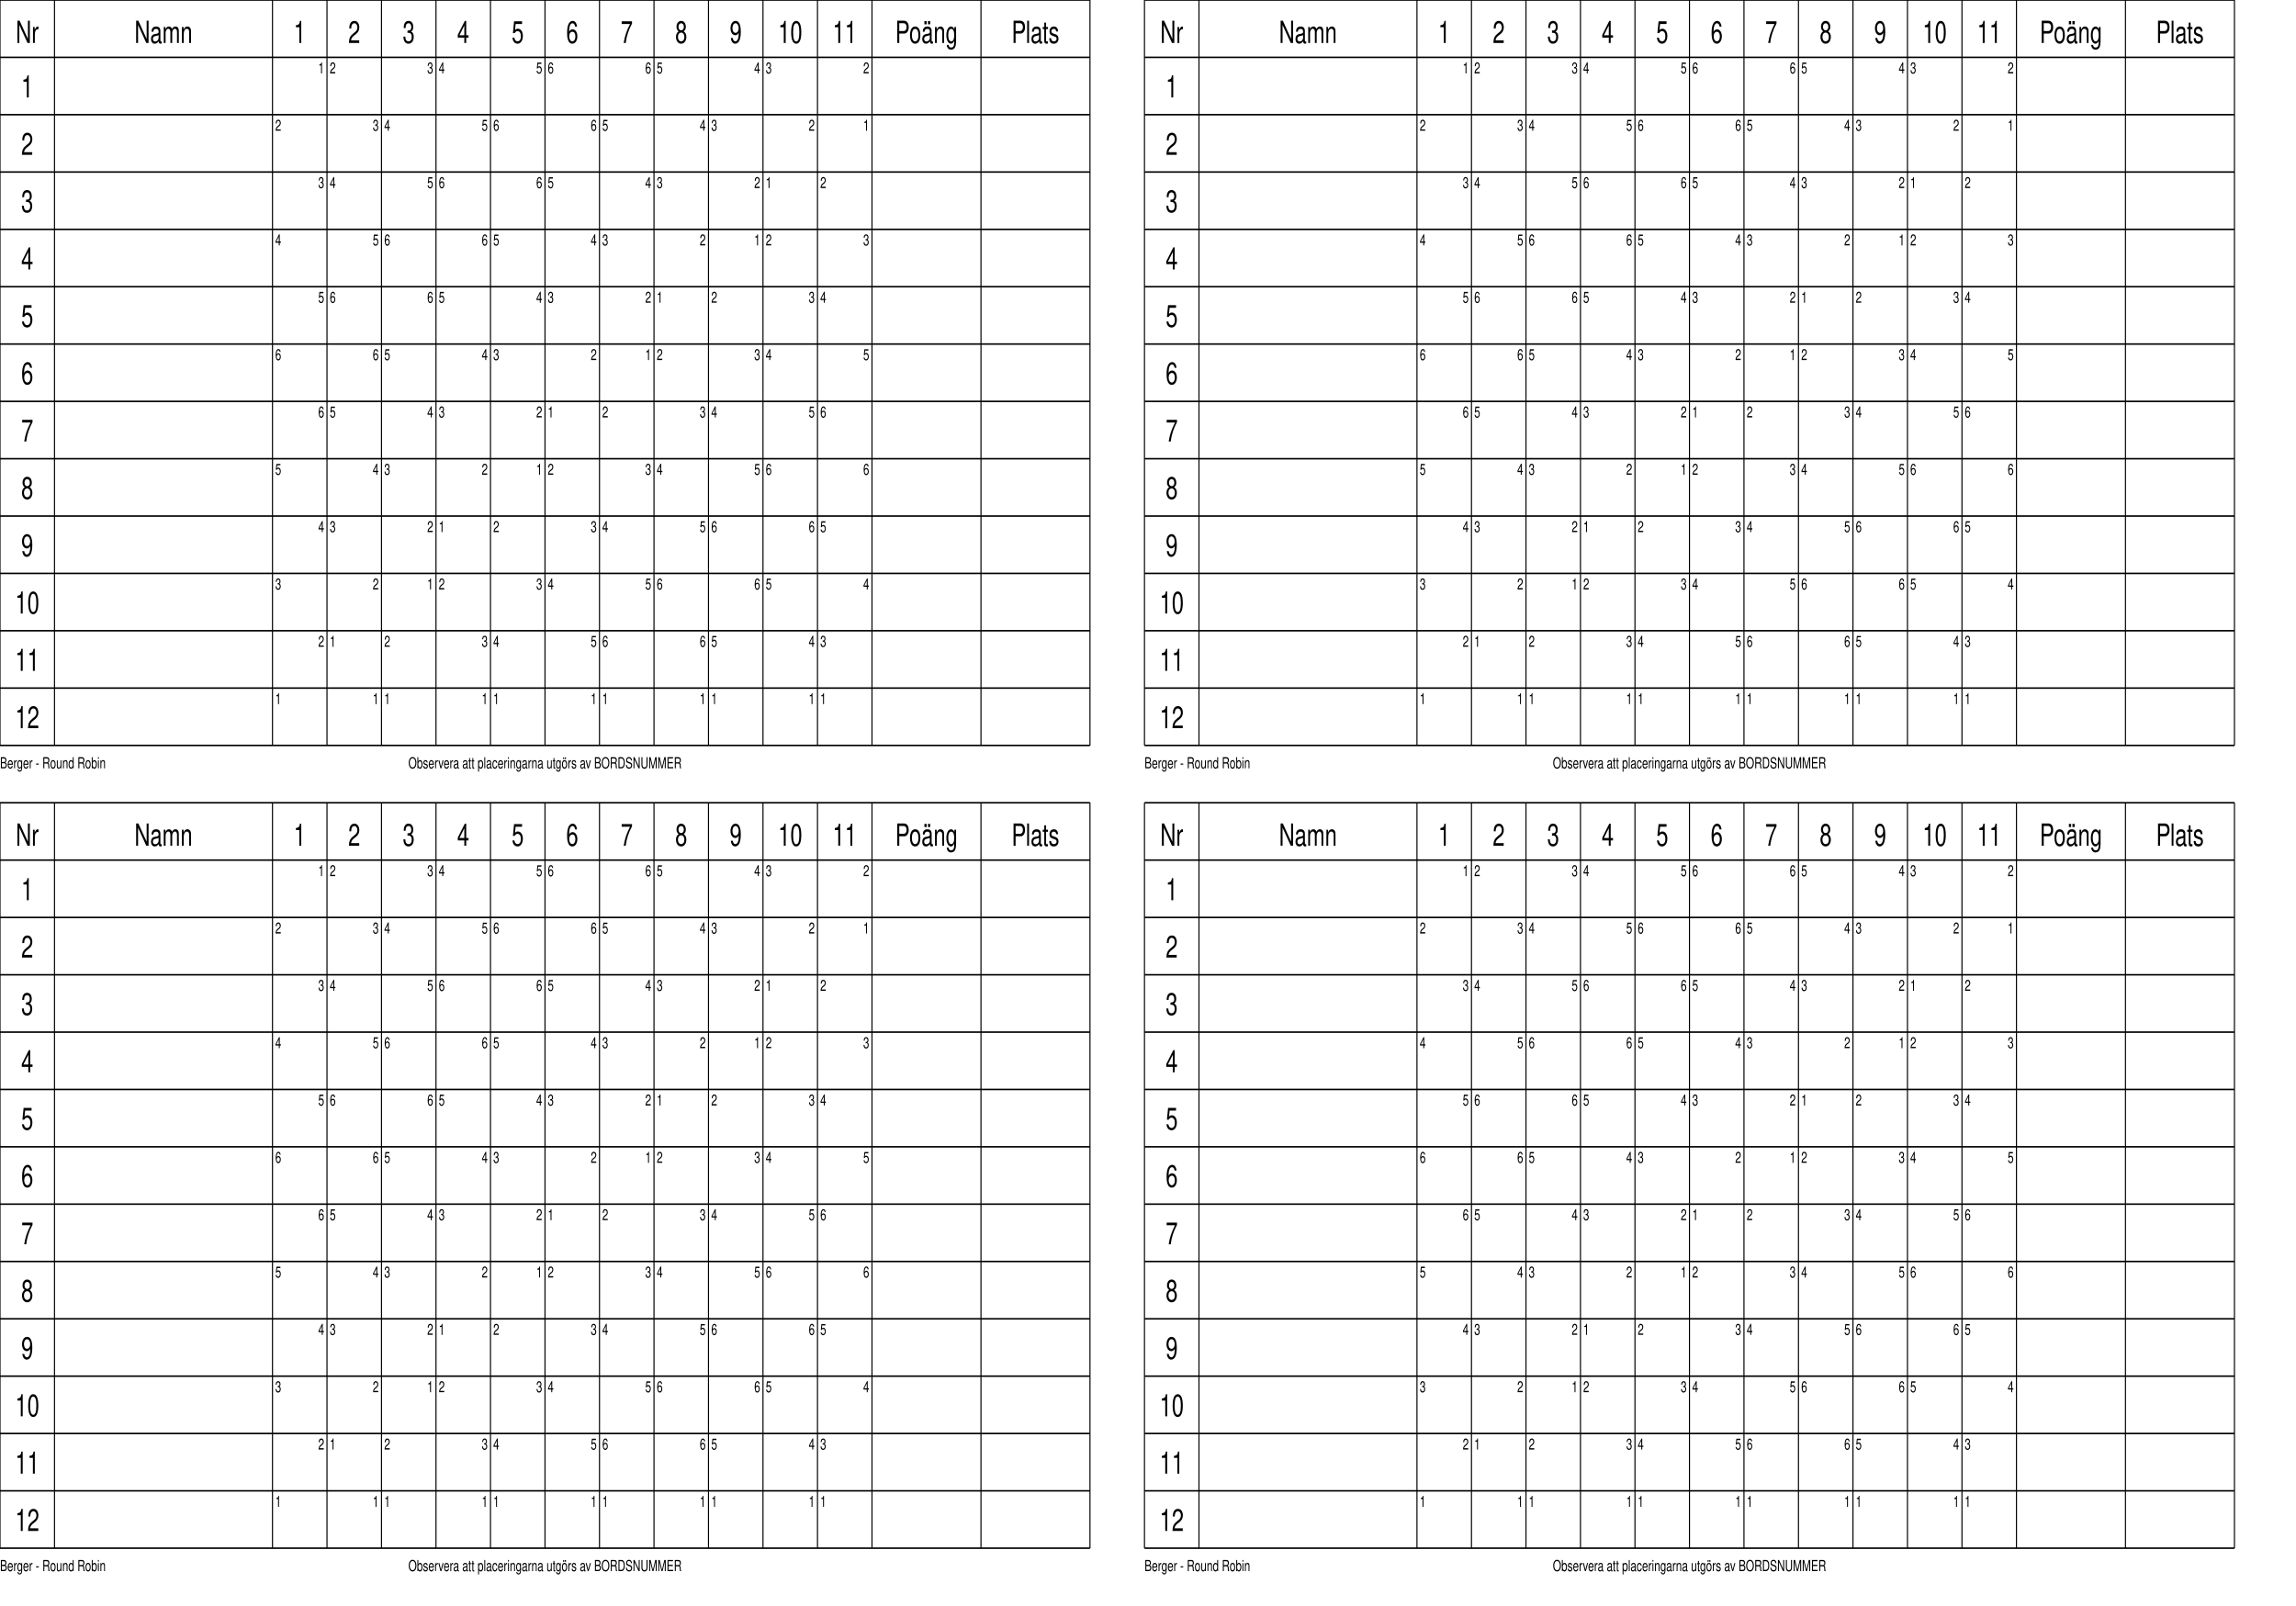
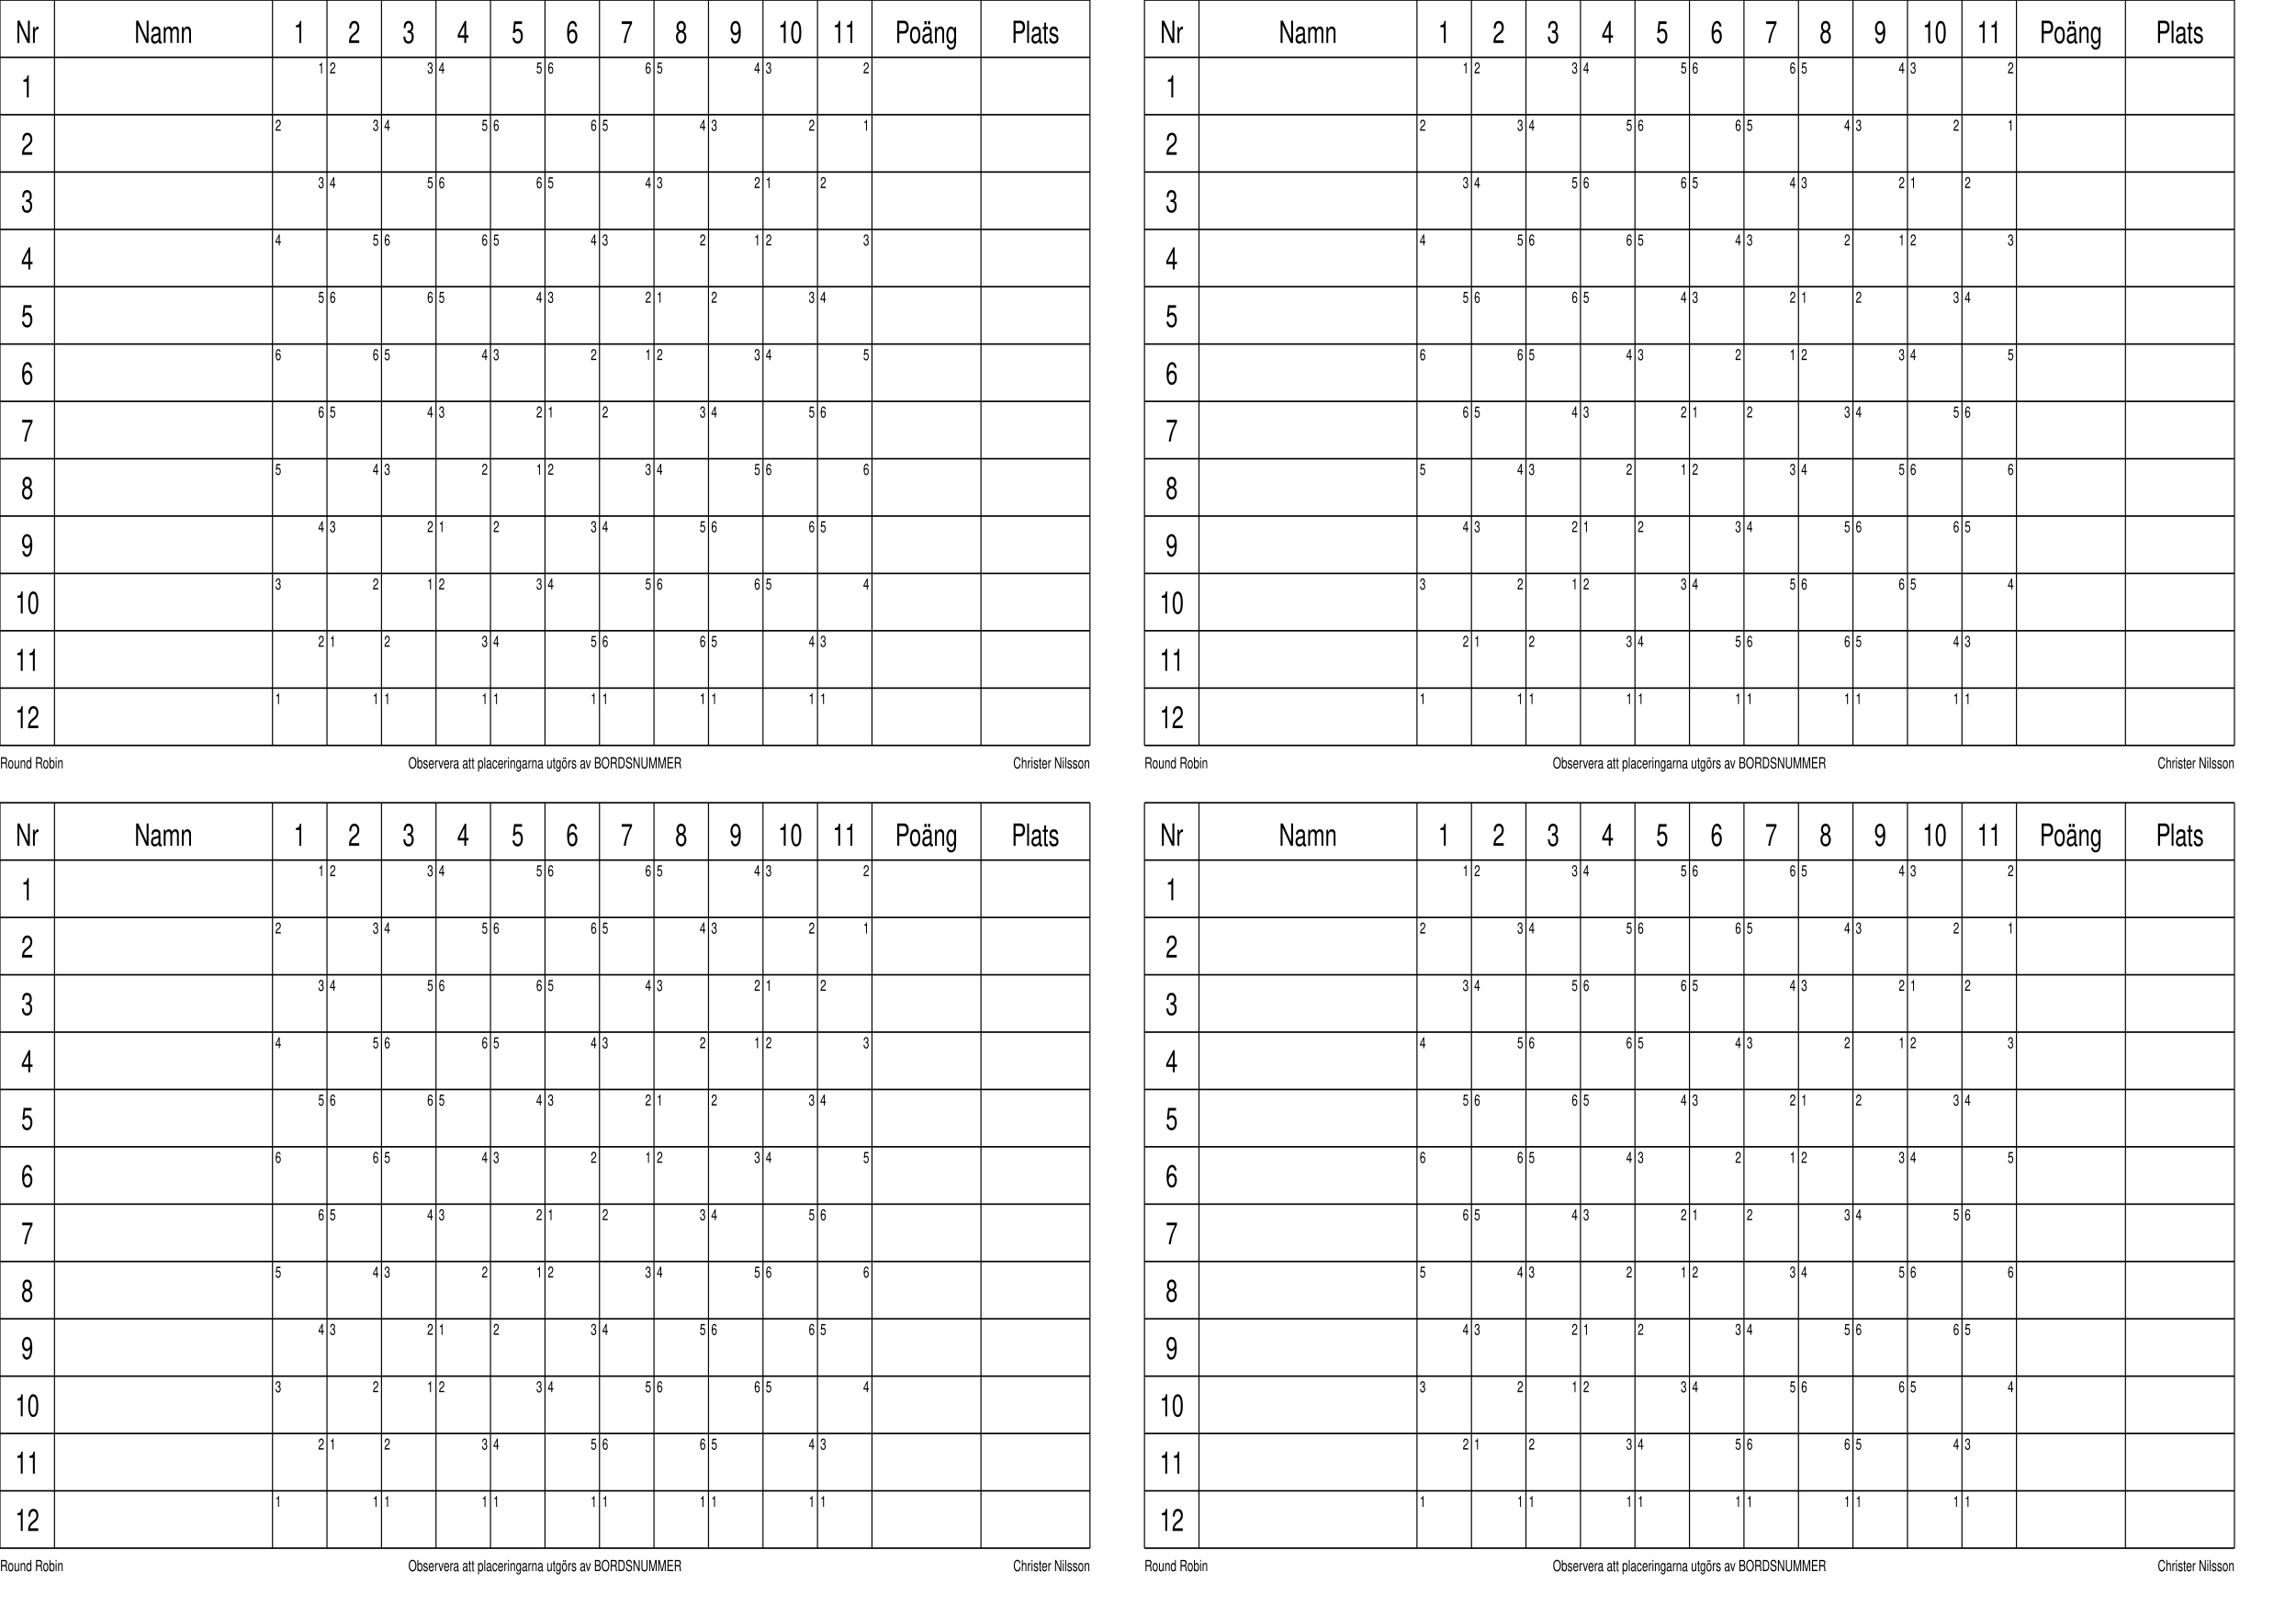
- <svg xmlns="http://www.w3.org/2000/svg" version="1.1" width="1630" height="1140">
+ <svg xmlns="http://www.w3.org/2000/svg" version="1.1" viewBox="0 0 1630 1140">
  <defs>
    <g id="berger">
+       <style> text {font-family: Helvetica, sans-serif;}</style>
      <line x1="0" y1="0" x2="0" y2="487.5" stroke="black" />
-       <text font-family="Helvetica" font-size="1.667em" text-anchor="middle" x="25" y="28.125">Nr</text>
+       <text font-size="1.667em" text-anchor="middle" x="25" y="28.125">Nr</text>
      <line x1="50" y1="0" x2="50" y2="487.5" stroke="black" />
-       <text font-family="Helvetica" font-size="1.667em" text-anchor="middle" x="150" y="28.125">Namn</text>
+       <text font-size="1.667em" text-anchor="middle" x="150" y="28.125">Namn</text>
      <line x1="250" y1="0" x2="250" y2="487.5" stroke="black" />
-       <text font-family="Helvetica" font-size="1.667em" text-anchor="middle" x="275" y="28.125">1</text>
+       <text font-size="1.667em" text-anchor="middle" x="275" y="28.125">1</text>
      <line x1="300" y1="0" x2="300" y2="487.5" stroke="black" />
-       <text font-family="Helvetica" font-size="1.667em" text-anchor="middle" x="325" y="28.125">2</text>
+       <text font-size="1.667em" text-anchor="middle" x="325" y="28.125">2</text>
      <line x1="350" y1="0" x2="350" y2="487.5" stroke="black" />
-       <text font-family="Helvetica" font-size="1.667em" text-anchor="middle" x="375" y="28.125">3</text>
+       <text font-size="1.667em" text-anchor="middle" x="375" y="28.125">3</text>
      <line x1="400" y1="0" x2="400" y2="487.5" stroke="black" />
-       <text font-family="Helvetica" font-size="1.667em" text-anchor="middle" x="425" y="28.125">4</text>
+       <text font-size="1.667em" text-anchor="middle" x="425" y="28.125">4</text>
      <line x1="450" y1="0" x2="450" y2="487.5" stroke="black" />
-       <text font-family="Helvetica" font-size="1.667em" text-anchor="middle" x="475" y="28.125">5</text>
+       <text font-size="1.667em" text-anchor="middle" x="475" y="28.125">5</text>
      <line x1="500" y1="0" x2="500" y2="487.5" stroke="black" />
-       <text font-family="Helvetica" font-size="1.667em" text-anchor="middle" x="525" y="28.125">6</text>
+       <text font-size="1.667em" text-anchor="middle" x="525" y="28.125">6</text>
      <line x1="550" y1="0" x2="550" y2="487.5" stroke="black" />
-       <text font-family="Helvetica" font-size="1.667em" text-anchor="middle" x="575" y="28.125">7</text>
+       <text font-size="1.667em" text-anchor="middle" x="575" y="28.125">7</text>
      <line x1="600" y1="0" x2="600" y2="487.5" stroke="black" />
-       <text font-family="Helvetica" font-size="1.667em" text-anchor="middle" x="625" y="28.125">8</text>
+       <text font-size="1.667em" text-anchor="middle" x="625" y="28.125">8</text>
      <line x1="650" y1="0" x2="650" y2="487.5" stroke="black" />
-       <text font-family="Helvetica" font-size="1.667em" text-anchor="middle" x="675" y="28.125">9</text>
+       <text font-size="1.667em" text-anchor="middle" x="675" y="28.125">9</text>
      <line x1="700" y1="0" x2="700" y2="487.5" stroke="black" />
-       <text font-family="Helvetica" font-size="1.667em" text-anchor="middle" x="725" y="28.125">10</text>
+       <text font-size="1.667em" text-anchor="middle" x="725" y="28.125">10</text>
      <line x1="750" y1="0" x2="750" y2="487.5" stroke="black" />
-       <text font-family="Helvetica" font-size="1.667em" text-anchor="middle" x="775" y="28.125">11</text>
+       <text font-size="1.667em" text-anchor="middle" x="775" y="28.125">11</text>
      <line x1="800" y1="0" x2="800" y2="487.5" stroke="black" />
-       <text font-family="Helvetica" font-size="1.667em" text-anchor="middle" x="850" y="28.125">Poäng</text>
+       <text font-size="1.667em" text-anchor="middle" x="850" y="28.125">Poäng</text>
      <line x1="900" y1="0" x2="900" y2="487.5" stroke="black" />
-       <text font-family="Helvetica" font-size="1.667em" text-anchor="middle" x="950" y="28.125">Plats</text>
+       <text font-size="1.667em" text-anchor="middle" x="950" y="28.125">Plats</text>
      <line x1="1000" y1="0" x2="1000" y2="487.5" stroke="black" />
      <line x1="0" y1="0" x2="1000" y2="0" stroke="black" />
      <line x1="0" y1="37.5" x2="1000" y2="37.5" stroke="black" />
      <line x1="0" y1="75" x2="1000" y2="75" stroke="black" />
      <line x1="0" y1="112.5" x2="1000" y2="112.5" stroke="black" />
      <line x1="0" y1="150" x2="1000" y2="150" stroke="black" />
      <line x1="0" y1="187.5" x2="1000" y2="187.5" stroke="black" />
      <line x1="0" y1="225" x2="1000" y2="225" stroke="black" />
      <line x1="0" y1="262.5" x2="1000" y2="262.5" stroke="black" />
      <line x1="0" y1="300" x2="1000" y2="300" stroke="black" />
      <line x1="0" y1="337.5" x2="1000" y2="337.5" stroke="black" />
      <line x1="0" y1="375" x2="1000" y2="375" stroke="black" />
      <line x1="0" y1="412.5" x2="1000" y2="412.5" stroke="black" />
      <line x1="0" y1="450" x2="1000" y2="450" stroke="black" />
      <line x1="0" y1="487.5" x2="1000" y2="487.5" stroke="black" />
-       <text font-family="Helvetica" font-size="1.667em" text-anchor="middle" x="25" y="63.75">1</text>
-       <text font-family="Helvetica" font-size="1.667em" text-anchor="middle" x="25" y="101.25">2</text>
-       <text font-family="Helvetica" font-size="1.667em" text-anchor="middle" x="25" y="138.75">3</text>
-       <text font-family="Helvetica" font-size="1.667em" text-anchor="middle" x="25" y="176.25">4</text>
-       <text font-family="Helvetica" font-size="1.667em" text-anchor="middle" x="25" y="213.75">5</text>
-       <text font-family="Helvetica" font-size="1.667em" text-anchor="middle" x="25" y="251.25">6</text>
-       <text font-family="Helvetica" font-size="1.667em" text-anchor="middle" x="25" y="288.75">7</text>
-       <text font-family="Helvetica" font-size="1.667em" text-anchor="middle" x="25" y="326.25">8</text>
-       <text font-family="Helvetica" font-size="1.667em" text-anchor="middle" x="25" y="363.75">9</text>
-       <text font-family="Helvetica" font-size="1.667em" text-anchor="middle" x="25" y="401.25">10</text>
-       <text font-family="Helvetica" font-size="1.667em" text-anchor="middle" x="25" y="438.75">11</text>
-       <text font-family="Helvetica" font-size="1.667em" text-anchor="middle" x="25" y="476.25">12</text>
-       <text font-family="Helvetica" font-size="0.833em" text-anchor="end" x="297.5" y="48">1</text>
-       <text font-family="Helvetica" font-size="0.833em" text-anchor="start" x="252.5" y="85.5">2</text>
-       <text font-family="Helvetica" font-size="0.833em" text-anchor="end" x="297.5" y="123">3</text>
-       <text font-family="Helvetica" font-size="0.833em" text-anchor="start" x="252.5" y="160.5">4</text>
-       <text font-family="Helvetica" font-size="0.833em" text-anchor="end" x="297.5" y="198">5</text>
-       <text font-family="Helvetica" font-size="0.833em" text-anchor="start" x="252.5" y="235.5">6</text>
-       <text font-family="Helvetica" font-size="0.833em" text-anchor="end" x="297.5" y="273">6</text>
-       <text font-family="Helvetica" font-size="0.833em" text-anchor="start" x="252.5" y="310.5">5</text>
-       <text font-family="Helvetica" font-size="0.833em" text-anchor="end" x="297.5" y="348">4</text>
-       <text font-family="Helvetica" font-size="0.833em" text-anchor="start" x="252.5" y="385.5">3</text>
-       <text font-family="Helvetica" font-size="0.833em" text-anchor="end" x="297.5" y="423">2</text>
-       <text font-family="Helvetica" font-size="0.833em" text-anchor="start" x="252.5" y="460.5">1</text>
-       <text font-family="Helvetica" font-size="0.833em" text-anchor="start" x="302.5" y="48">2</text>
-       <text font-family="Helvetica" font-size="0.833em" text-anchor="end" x="347.5" y="85.5">3</text>
-       <text font-family="Helvetica" font-size="0.833em" text-anchor="start" x="302.5" y="123">4</text>
-       <text font-family="Helvetica" font-size="0.833em" text-anchor="end" x="347.5" y="160.5">5</text>
-       <text font-family="Helvetica" font-size="0.833em" text-anchor="start" x="302.5" y="198">6</text>
-       <text font-family="Helvetica" font-size="0.833em" text-anchor="end" x="347.5" y="235.5">6</text>
-       <text font-family="Helvetica" font-size="0.833em" text-anchor="start" x="302.5" y="273">5</text>
-       <text font-family="Helvetica" font-size="0.833em" text-anchor="end" x="347.5" y="310.5">4</text>
-       <text font-family="Helvetica" font-size="0.833em" text-anchor="start" x="302.5" y="348">3</text>
-       <text font-family="Helvetica" font-size="0.833em" text-anchor="end" x="347.5" y="385.5">2</text>
-       <text font-family="Helvetica" font-size="0.833em" text-anchor="start" x="302.5" y="423">1</text>
-       <text font-family="Helvetica" font-size="0.833em" text-anchor="end" x="347.5" y="460.5">1</text>
-       <text font-family="Helvetica" font-size="0.833em" text-anchor="end" x="397.5" y="48">3</text>
-       <text font-family="Helvetica" font-size="0.833em" text-anchor="start" x="352.5" y="85.5">4</text>
-       <text font-family="Helvetica" font-size="0.833em" text-anchor="end" x="397.5" y="123">5</text>
-       <text font-family="Helvetica" font-size="0.833em" text-anchor="start" x="352.5" y="160.5">6</text>
-       <text font-family="Helvetica" font-size="0.833em" text-anchor="end" x="397.5" y="198">6</text>
-       <text font-family="Helvetica" font-size="0.833em" text-anchor="start" x="352.5" y="235.5">5</text>
-       <text font-family="Helvetica" font-size="0.833em" text-anchor="end" x="397.5" y="273">4</text>
-       <text font-family="Helvetica" font-size="0.833em" text-anchor="start" x="352.5" y="310.5">3</text>
-       <text font-family="Helvetica" font-size="0.833em" text-anchor="end" x="397.5" y="348">2</text>
-       <text font-family="Helvetica" font-size="0.833em" text-anchor="end" x="397.5" y="385.5">1</text>
-       <text font-family="Helvetica" font-size="0.833em" text-anchor="start" x="352.5" y="423">2</text>
-       <text font-family="Helvetica" font-size="0.833em" text-anchor="start" x="352.5" y="460.5">1</text>
-       <text font-family="Helvetica" font-size="0.833em" text-anchor="start" x="402.5" y="48">4</text>
-       <text font-family="Helvetica" font-size="0.833em" text-anchor="end" x="447.5" y="85.5">5</text>
-       <text font-family="Helvetica" font-size="0.833em" text-anchor="start" x="402.5" y="123">6</text>
-       <text font-family="Helvetica" font-size="0.833em" text-anchor="end" x="447.5" y="160.5">6</text>
-       <text font-family="Helvetica" font-size="0.833em" text-anchor="start" x="402.5" y="198">5</text>
-       <text font-family="Helvetica" font-size="0.833em" text-anchor="end" x="447.5" y="235.5">4</text>
-       <text font-family="Helvetica" font-size="0.833em" text-anchor="start" x="402.5" y="273">3</text>
-       <text font-family="Helvetica" font-size="0.833em" text-anchor="end" x="447.5" y="310.5">2</text>
-       <text font-family="Helvetica" font-size="0.833em" text-anchor="start" x="402.5" y="348">1</text>
-       <text font-family="Helvetica" font-size="0.833em" text-anchor="start" x="402.5" y="385.5">2</text>
-       <text font-family="Helvetica" font-size="0.833em" text-anchor="end" x="447.5" y="423">3</text>
-       <text font-family="Helvetica" font-size="0.833em" text-anchor="end" x="447.5" y="460.5">1</text>
-       <text font-family="Helvetica" font-size="0.833em" text-anchor="end" x="497.5" y="48">5</text>
-       <text font-family="Helvetica" font-size="0.833em" text-anchor="start" x="452.5" y="85.5">6</text>
-       <text font-family="Helvetica" font-size="0.833em" text-anchor="end" x="497.5" y="123">6</text>
-       <text font-family="Helvetica" font-size="0.833em" text-anchor="start" x="452.5" y="160.5">5</text>
-       <text font-family="Helvetica" font-size="0.833em" text-anchor="end" x="497.5" y="198">4</text>
-       <text font-family="Helvetica" font-size="0.833em" text-anchor="start" x="452.5" y="235.5">3</text>
-       <text font-family="Helvetica" font-size="0.833em" text-anchor="end" x="497.5" y="273">2</text>
-       <text font-family="Helvetica" font-size="0.833em" text-anchor="end" x="497.5" y="310.5">1</text>
-       <text font-family="Helvetica" font-size="0.833em" text-anchor="start" x="452.5" y="348">2</text>
-       <text font-family="Helvetica" font-size="0.833em" text-anchor="end" x="497.5" y="385.5">3</text>
-       <text font-family="Helvetica" font-size="0.833em" text-anchor="start" x="452.5" y="423">4</text>
-       <text font-family="Helvetica" font-size="0.833em" text-anchor="start" x="452.5" y="460.5">1</text>
-       <text font-family="Helvetica" font-size="0.833em" text-anchor="start" x="502.5" y="48">6</text>
-       <text font-family="Helvetica" font-size="0.833em" text-anchor="end" x="547.5" y="85.5">6</text>
-       <text font-family="Helvetica" font-size="0.833em" text-anchor="start" x="502.5" y="123">5</text>
-       <text font-family="Helvetica" font-size="0.833em" text-anchor="end" x="547.5" y="160.5">4</text>
-       <text font-family="Helvetica" font-size="0.833em" text-anchor="start" x="502.5" y="198">3</text>
-       <text font-family="Helvetica" font-size="0.833em" text-anchor="end" x="547.5" y="235.5">2</text>
-       <text font-family="Helvetica" font-size="0.833em" text-anchor="start" x="502.5" y="273">1</text>
-       <text font-family="Helvetica" font-size="0.833em" text-anchor="start" x="502.5" y="310.5">2</text>
-       <text font-family="Helvetica" font-size="0.833em" text-anchor="end" x="547.5" y="348">3</text>
-       <text font-family="Helvetica" font-size="0.833em" text-anchor="start" x="502.5" y="385.5">4</text>
-       <text font-family="Helvetica" font-size="0.833em" text-anchor="end" x="547.5" y="423">5</text>
-       <text font-family="Helvetica" font-size="0.833em" text-anchor="end" x="547.5" y="460.5">1</text>
-       <text font-family="Helvetica" font-size="0.833em" text-anchor="end" x="597.5" y="48">6</text>
-       <text font-family="Helvetica" font-size="0.833em" text-anchor="start" x="552.5" y="85.5">5</text>
-       <text font-family="Helvetica" font-size="0.833em" text-anchor="end" x="597.5" y="123">4</text>
-       <text font-family="Helvetica" font-size="0.833em" text-anchor="start" x="552.5" y="160.5">3</text>
-       <text font-family="Helvetica" font-size="0.833em" text-anchor="end" x="597.5" y="198">2</text>
-       <text font-family="Helvetica" font-size="0.833em" text-anchor="end" x="597.5" y="235.5">1</text>
-       <text font-family="Helvetica" font-size="0.833em" text-anchor="start" x="552.5" y="273">2</text>
-       <text font-family="Helvetica" font-size="0.833em" text-anchor="end" x="597.5" y="310.5">3</text>
-       <text font-family="Helvetica" font-size="0.833em" text-anchor="start" x="552.5" y="348">4</text>
-       <text font-family="Helvetica" font-size="0.833em" text-anchor="end" x="597.5" y="385.5">5</text>
-       <text font-family="Helvetica" font-size="0.833em" text-anchor="start" x="552.5" y="423">6</text>
-       <text font-family="Helvetica" font-size="0.833em" text-anchor="start" x="552.5" y="460.5">1</text>
-       <text font-family="Helvetica" font-size="0.833em" text-anchor="start" x="602.5" y="48">5</text>
-       <text font-family="Helvetica" font-size="0.833em" text-anchor="end" x="647.5" y="85.5">4</text>
-       <text font-family="Helvetica" font-size="0.833em" text-anchor="start" x="602.5" y="123">3</text>
-       <text font-family="Helvetica" font-size="0.833em" text-anchor="end" x="647.5" y="160.5">2</text>
-       <text font-family="Helvetica" font-size="0.833em" text-anchor="start" x="602.5" y="198">1</text>
-       <text font-family="Helvetica" font-size="0.833em" text-anchor="start" x="602.5" y="235.5">2</text>
-       <text font-family="Helvetica" font-size="0.833em" text-anchor="end" x="647.5" y="273">3</text>
-       <text font-family="Helvetica" font-size="0.833em" text-anchor="start" x="602.5" y="310.5">4</text>
-       <text font-family="Helvetica" font-size="0.833em" text-anchor="end" x="647.5" y="348">5</text>
-       <text font-family="Helvetica" font-size="0.833em" text-anchor="start" x="602.5" y="385.5">6</text>
-       <text font-family="Helvetica" font-size="0.833em" text-anchor="end" x="647.5" y="423">6</text>
-       <text font-family="Helvetica" font-size="0.833em" text-anchor="end" x="647.5" y="460.5">1</text>
-       <text font-family="Helvetica" font-size="0.833em" text-anchor="end" x="697.5" y="48">4</text>
-       <text font-family="Helvetica" font-size="0.833em" text-anchor="start" x="652.5" y="85.5">3</text>
-       <text font-family="Helvetica" font-size="0.833em" text-anchor="end" x="697.5" y="123">2</text>
-       <text font-family="Helvetica" font-size="0.833em" text-anchor="end" x="697.5" y="160.5">1</text>
-       <text font-family="Helvetica" font-size="0.833em" text-anchor="start" x="652.5" y="198">2</text>
-       <text font-family="Helvetica" font-size="0.833em" text-anchor="end" x="697.5" y="235.5">3</text>
-       <text font-family="Helvetica" font-size="0.833em" text-anchor="start" x="652.5" y="273">4</text>
-       <text font-family="Helvetica" font-size="0.833em" text-anchor="end" x="697.5" y="310.5">5</text>
-       <text font-family="Helvetica" font-size="0.833em" text-anchor="start" x="652.5" y="348">6</text>
-       <text font-family="Helvetica" font-size="0.833em" text-anchor="end" x="697.5" y="385.5">6</text>
-       <text font-family="Helvetica" font-size="0.833em" text-anchor="start" x="652.5" y="423">5</text>
-       <text font-family="Helvetica" font-size="0.833em" text-anchor="start" x="652.5" y="460.5">1</text>
-       <text font-family="Helvetica" font-size="0.833em" text-anchor="start" x="702.5" y="48">3</text>
-       <text font-family="Helvetica" font-size="0.833em" text-anchor="end" x="747.5" y="85.5">2</text>
-       <text font-family="Helvetica" font-size="0.833em" text-anchor="start" x="702.5" y="123">1</text>
-       <text font-family="Helvetica" font-size="0.833em" text-anchor="start" x="702.5" y="160.5">2</text>
-       <text font-family="Helvetica" font-size="0.833em" text-anchor="end" x="747.5" y="198">3</text>
-       <text font-family="Helvetica" font-size="0.833em" text-anchor="start" x="702.5" y="235.5">4</text>
-       <text font-family="Helvetica" font-size="0.833em" text-anchor="end" x="747.5" y="273">5</text>
-       <text font-family="Helvetica" font-size="0.833em" text-anchor="start" x="702.5" y="310.5">6</text>
-       <text font-family="Helvetica" font-size="0.833em" text-anchor="end" x="747.5" y="348">6</text>
-       <text font-family="Helvetica" font-size="0.833em" text-anchor="start" x="702.5" y="385.5">5</text>
-       <text font-family="Helvetica" font-size="0.833em" text-anchor="end" x="747.5" y="423">4</text>
-       <text font-family="Helvetica" font-size="0.833em" text-anchor="end" x="747.5" y="460.5">1</text>
-       <text font-family="Helvetica" font-size="0.833em" text-anchor="end" x="797.5" y="48">2</text>
-       <text font-family="Helvetica" font-size="0.833em" text-anchor="end" x="797.5" y="85.5">1</text>
-       <text font-family="Helvetica" font-size="0.833em" text-anchor="start" x="752.5" y="123">2</text>
-       <text font-family="Helvetica" font-size="0.833em" text-anchor="end" x="797.5" y="160.5">3</text>
-       <text font-family="Helvetica" font-size="0.833em" text-anchor="start" x="752.5" y="198">4</text>
-       <text font-family="Helvetica" font-size="0.833em" text-anchor="end" x="797.5" y="235.5">5</text>
-       <text font-family="Helvetica" font-size="0.833em" text-anchor="start" x="752.5" y="273">6</text>
-       <text font-family="Helvetica" font-size="0.833em" text-anchor="end" x="797.5" y="310.5">6</text>
-       <text font-family="Helvetica" font-size="0.833em" text-anchor="start" x="752.5" y="348">5</text>
-       <text font-family="Helvetica" font-size="0.833em" text-anchor="end" x="797.5" y="385.5">4</text>
-       <text font-family="Helvetica" font-size="0.833em" text-anchor="start" x="752.5" y="423">3</text>
-       <text font-family="Helvetica" font-size="0.833em" text-anchor="start" x="752.5" y="460.5">1</text>
-       <text font-family="Helvetica" font-size="0.833em" text-anchor="start" x="0" y="502.5">Berger - Round Robin</text>
-       <text font-family="Helvetica" font-size="0.833em" text-anchor="middle" x="500" y="502.5">Observera att placeringarna utgörs av BORDSNUMMER</text>
+       <text font-size="1.667em" text-anchor="middle" x="25" y="63.75">1</text>
+       <text font-size="1.667em" text-anchor="middle" x="25" y="101.25">2</text>
+       <text font-size="1.667em" text-anchor="middle" x="25" y="138.75">3</text>
+       <text font-size="1.667em" text-anchor="middle" x="25" y="176.25">4</text>
+       <text font-size="1.667em" text-anchor="middle" x="25" y="213.75">5</text>
+       <text font-size="1.667em" text-anchor="middle" x="25" y="251.25">6</text>
+       <text font-size="1.667em" text-anchor="middle" x="25" y="288.75">7</text>
+       <text font-size="1.667em" text-anchor="middle" x="25" y="326.25">8</text>
+       <text font-size="1.667em" text-anchor="middle" x="25" y="363.75">9</text>
+       <text font-size="1.667em" text-anchor="middle" x="25" y="401.25">10</text>
+       <text font-size="1.667em" text-anchor="middle" x="25" y="438.75">11</text>
+       <text font-size="1.667em" text-anchor="middle" x="25" y="476.25">12</text>
+       <text font-size="0.833em" text-anchor="end" x="297.5" y="48">1</text>
+       <text font-size="0.833em" text-anchor="start" x="252.5" y="85.5">2</text>
+       <text font-size="0.833em" text-anchor="end" x="297.5" y="123">3</text>
+       <text font-size="0.833em" text-anchor="start" x="252.5" y="160.5">4</text>
+       <text font-size="0.833em" text-anchor="end" x="297.5" y="198">5</text>
+       <text font-size="0.833em" text-anchor="start" x="252.5" y="235.5">6</text>
+       <text font-size="0.833em" text-anchor="end" x="297.5" y="273">6</text>
+       <text font-size="0.833em" text-anchor="start" x="252.5" y="310.5">5</text>
+       <text font-size="0.833em" text-anchor="end" x="297.5" y="348">4</text>
+       <text font-size="0.833em" text-anchor="start" x="252.5" y="385.5">3</text>
+       <text font-size="0.833em" text-anchor="end" x="297.5" y="423">2</text>
+       <text font-size="0.833em" text-anchor="start" x="252.5" y="460.5">1</text>
+       <text font-size="0.833em" text-anchor="start" x="302.5" y="48">2</text>
+       <text font-size="0.833em" text-anchor="end" x="347.5" y="85.5">3</text>
+       <text font-size="0.833em" text-anchor="start" x="302.5" y="123">4</text>
+       <text font-size="0.833em" text-anchor="end" x="347.5" y="160.5">5</text>
+       <text font-size="0.833em" text-anchor="start" x="302.5" y="198">6</text>
+       <text font-size="0.833em" text-anchor="end" x="347.5" y="235.5">6</text>
+       <text font-size="0.833em" text-anchor="start" x="302.5" y="273">5</text>
+       <text font-size="0.833em" text-anchor="end" x="347.5" y="310.5">4</text>
+       <text font-size="0.833em" text-anchor="start" x="302.5" y="348">3</text>
+       <text font-size="0.833em" text-anchor="end" x="347.5" y="385.5">2</text>
+       <text font-size="0.833em" text-anchor="start" x="302.5" y="423">1</text>
+       <text font-size="0.833em" text-anchor="end" x="347.5" y="460.5">1</text>
+       <text font-size="0.833em" text-anchor="end" x="397.5" y="48">3</text>
+       <text font-size="0.833em" text-anchor="start" x="352.5" y="85.5">4</text>
+       <text font-size="0.833em" text-anchor="end" x="397.5" y="123">5</text>
+       <text font-size="0.833em" text-anchor="start" x="352.5" y="160.5">6</text>
+       <text font-size="0.833em" text-anchor="end" x="397.5" y="198">6</text>
+       <text font-size="0.833em" text-anchor="start" x="352.5" y="235.5">5</text>
+       <text font-size="0.833em" text-anchor="end" x="397.5" y="273">4</text>
+       <text font-size="0.833em" text-anchor="start" x="352.5" y="310.5">3</text>
+       <text font-size="0.833em" text-anchor="end" x="397.5" y="348">2</text>
+       <text font-size="0.833em" text-anchor="end" x="397.5" y="385.5">1</text>
+       <text font-size="0.833em" text-anchor="start" x="352.5" y="423">2</text>
+       <text font-size="0.833em" text-anchor="start" x="352.5" y="460.5">1</text>
+       <text font-size="0.833em" text-anchor="start" x="402.5" y="48">4</text>
+       <text font-size="0.833em" text-anchor="end" x="447.5" y="85.5">5</text>
+       <text font-size="0.833em" text-anchor="start" x="402.5" y="123">6</text>
+       <text font-size="0.833em" text-anchor="end" x="447.5" y="160.5">6</text>
+       <text font-size="0.833em" text-anchor="start" x="402.5" y="198">5</text>
+       <text font-size="0.833em" text-anchor="end" x="447.5" y="235.5">4</text>
+       <text font-size="0.833em" text-anchor="start" x="402.5" y="273">3</text>
+       <text font-size="0.833em" text-anchor="end" x="447.5" y="310.5">2</text>
+       <text font-size="0.833em" text-anchor="start" x="402.5" y="348">1</text>
+       <text font-size="0.833em" text-anchor="start" x="402.5" y="385.5">2</text>
+       <text font-size="0.833em" text-anchor="end" x="447.5" y="423">3</text>
+       <text font-size="0.833em" text-anchor="end" x="447.5" y="460.5">1</text>
+       <text font-size="0.833em" text-anchor="end" x="497.5" y="48">5</text>
+       <text font-size="0.833em" text-anchor="start" x="452.5" y="85.5">6</text>
+       <text font-size="0.833em" text-anchor="end" x="497.5" y="123">6</text>
+       <text font-size="0.833em" text-anchor="start" x="452.5" y="160.5">5</text>
+       <text font-size="0.833em" text-anchor="end" x="497.5" y="198">4</text>
+       <text font-size="0.833em" text-anchor="start" x="452.5" y="235.5">3</text>
+       <text font-size="0.833em" text-anchor="end" x="497.5" y="273">2</text>
+       <text font-size="0.833em" text-anchor="end" x="497.5" y="310.5">1</text>
+       <text font-size="0.833em" text-anchor="start" x="452.5" y="348">2</text>
+       <text font-size="0.833em" text-anchor="end" x="497.5" y="385.5">3</text>
+       <text font-size="0.833em" text-anchor="start" x="452.5" y="423">4</text>
+       <text font-size="0.833em" text-anchor="start" x="452.5" y="460.5">1</text>
+       <text font-size="0.833em" text-anchor="start" x="502.5" y="48">6</text>
+       <text font-size="0.833em" text-anchor="end" x="547.5" y="85.5">6</text>
+       <text font-size="0.833em" text-anchor="start" x="502.5" y="123">5</text>
+       <text font-size="0.833em" text-anchor="end" x="547.5" y="160.5">4</text>
+       <text font-size="0.833em" text-anchor="start" x="502.5" y="198">3</text>
+       <text font-size="0.833em" text-anchor="end" x="547.5" y="235.5">2</text>
+       <text font-size="0.833em" text-anchor="start" x="502.5" y="273">1</text>
+       <text font-size="0.833em" text-anchor="start" x="502.5" y="310.5">2</text>
+       <text font-size="0.833em" text-anchor="end" x="547.5" y="348">3</text>
+       <text font-size="0.833em" text-anchor="start" x="502.5" y="385.5">4</text>
+       <text font-size="0.833em" text-anchor="end" x="547.5" y="423">5</text>
+       <text font-size="0.833em" text-anchor="end" x="547.5" y="460.5">1</text>
+       <text font-size="0.833em" text-anchor="end" x="597.5" y="48">6</text>
+       <text font-size="0.833em" text-anchor="start" x="552.5" y="85.5">5</text>
+       <text font-size="0.833em" text-anchor="end" x="597.5" y="123">4</text>
+       <text font-size="0.833em" text-anchor="start" x="552.5" y="160.5">3</text>
+       <text font-size="0.833em" text-anchor="end" x="597.5" y="198">2</text>
+       <text font-size="0.833em" text-anchor="end" x="597.5" y="235.5">1</text>
+       <text font-size="0.833em" text-anchor="start" x="552.5" y="273">2</text>
+       <text font-size="0.833em" text-anchor="end" x="597.5" y="310.5">3</text>
+       <text font-size="0.833em" text-anchor="start" x="552.5" y="348">4</text>
+       <text font-size="0.833em" text-anchor="end" x="597.5" y="385.5">5</text>
+       <text font-size="0.833em" text-anchor="start" x="552.5" y="423">6</text>
+       <text font-size="0.833em" text-anchor="start" x="552.5" y="460.5">1</text>
+       <text font-size="0.833em" text-anchor="start" x="602.5" y="48">5</text>
+       <text font-size="0.833em" text-anchor="end" x="647.5" y="85.5">4</text>
+       <text font-size="0.833em" text-anchor="start" x="602.5" y="123">3</text>
+       <text font-size="0.833em" text-anchor="end" x="647.5" y="160.5">2</text>
+       <text font-size="0.833em" text-anchor="start" x="602.5" y="198">1</text>
+       <text font-size="0.833em" text-anchor="start" x="602.5" y="235.5">2</text>
+       <text font-size="0.833em" text-anchor="end" x="647.5" y="273">3</text>
+       <text font-size="0.833em" text-anchor="start" x="602.5" y="310.5">4</text>
+       <text font-size="0.833em" text-anchor="end" x="647.5" y="348">5</text>
+       <text font-size="0.833em" text-anchor="start" x="602.5" y="385.5">6</text>
+       <text font-size="0.833em" text-anchor="end" x="647.5" y="423">6</text>
+       <text font-size="0.833em" text-anchor="end" x="647.5" y="460.5">1</text>
+       <text font-size="0.833em" text-anchor="end" x="697.5" y="48">4</text>
+       <text font-size="0.833em" text-anchor="start" x="652.5" y="85.5">3</text>
+       <text font-size="0.833em" text-anchor="end" x="697.5" y="123">2</text>
+       <text font-size="0.833em" text-anchor="end" x="697.5" y="160.5">1</text>
+       <text font-size="0.833em" text-anchor="start" x="652.5" y="198">2</text>
+       <text font-size="0.833em" text-anchor="end" x="697.5" y="235.5">3</text>
+       <text font-size="0.833em" text-anchor="start" x="652.5" y="273">4</text>
+       <text font-size="0.833em" text-anchor="end" x="697.5" y="310.5">5</text>
+       <text font-size="0.833em" text-anchor="start" x="652.5" y="348">6</text>
+       <text font-size="0.833em" text-anchor="end" x="697.5" y="385.5">6</text>
+       <text font-size="0.833em" text-anchor="start" x="652.5" y="423">5</text>
+       <text font-size="0.833em" text-anchor="start" x="652.5" y="460.5">1</text>
+       <text font-size="0.833em" text-anchor="start" x="702.5" y="48">3</text>
+       <text font-size="0.833em" text-anchor="end" x="747.5" y="85.5">2</text>
+       <text font-size="0.833em" text-anchor="start" x="702.5" y="123">1</text>
+       <text font-size="0.833em" text-anchor="start" x="702.5" y="160.5">2</text>
+       <text font-size="0.833em" text-anchor="end" x="747.5" y="198">3</text>
+       <text font-size="0.833em" text-anchor="start" x="702.5" y="235.5">4</text>
+       <text font-size="0.833em" text-anchor="end" x="747.5" y="273">5</text>
+       <text font-size="0.833em" text-anchor="start" x="702.5" y="310.5">6</text>
+       <text font-size="0.833em" text-anchor="end" x="747.5" y="348">6</text>
+       <text font-size="0.833em" text-anchor="start" x="702.5" y="385.5">5</text>
+       <text font-size="0.833em" text-anchor="end" x="747.5" y="423">4</text>
+       <text font-size="0.833em" text-anchor="end" x="747.5" y="460.5">1</text>
+       <text font-size="0.833em" text-anchor="end" x="797.5" y="48">2</text>
+       <text font-size="0.833em" text-anchor="end" x="797.5" y="85.5">1</text>
+       <text font-size="0.833em" text-anchor="start" x="752.5" y="123">2</text>
+       <text font-size="0.833em" text-anchor="end" x="797.5" y="160.5">3</text>
+       <text font-size="0.833em" text-anchor="start" x="752.5" y="198">4</text>
+       <text font-size="0.833em" text-anchor="end" x="797.5" y="235.5">5</text>
+       <text font-size="0.833em" text-anchor="start" x="752.5" y="273">6</text>
+       <text font-size="0.833em" text-anchor="end" x="797.5" y="310.5">6</text>
+       <text font-size="0.833em" text-anchor="start" x="752.5" y="348">5</text>
+       <text font-size="0.833em" text-anchor="end" x="797.5" y="385.5">4</text>
+       <text font-size="0.833em" text-anchor="start" x="752.5" y="423">3</text>
+       <text font-size="0.833em" text-anchor="start" x="752.5" y="460.5">1</text>
+       <text font-size="0.833em" text-anchor="start" x="0" y="502.5">Round Robin</text>
+       <text font-size="0.833em" text-anchor="middle" x="500" y="502.5">Observera att placeringarna utgörs av BORDSNUMMER</text>
+       <text font-size="0.833em" text-anchor="end" x="1000" y="502.5">Christer Nilsson</text>
    </g>
  </defs>
  <use href="#berger" x="0" y="0" transform="scale(0.7738095 1.085714)" />
  <use href="#berger" x="0" y="525" transform="scale(0.7738095 1.085714)" />
  <use href="#berger" x="1050" y="0" transform="scale(0.7738095 1.085714)" />
  <use href="#berger" x="1050" y="525" transform="scale(0.7738095 1.085714)" />
</svg>
